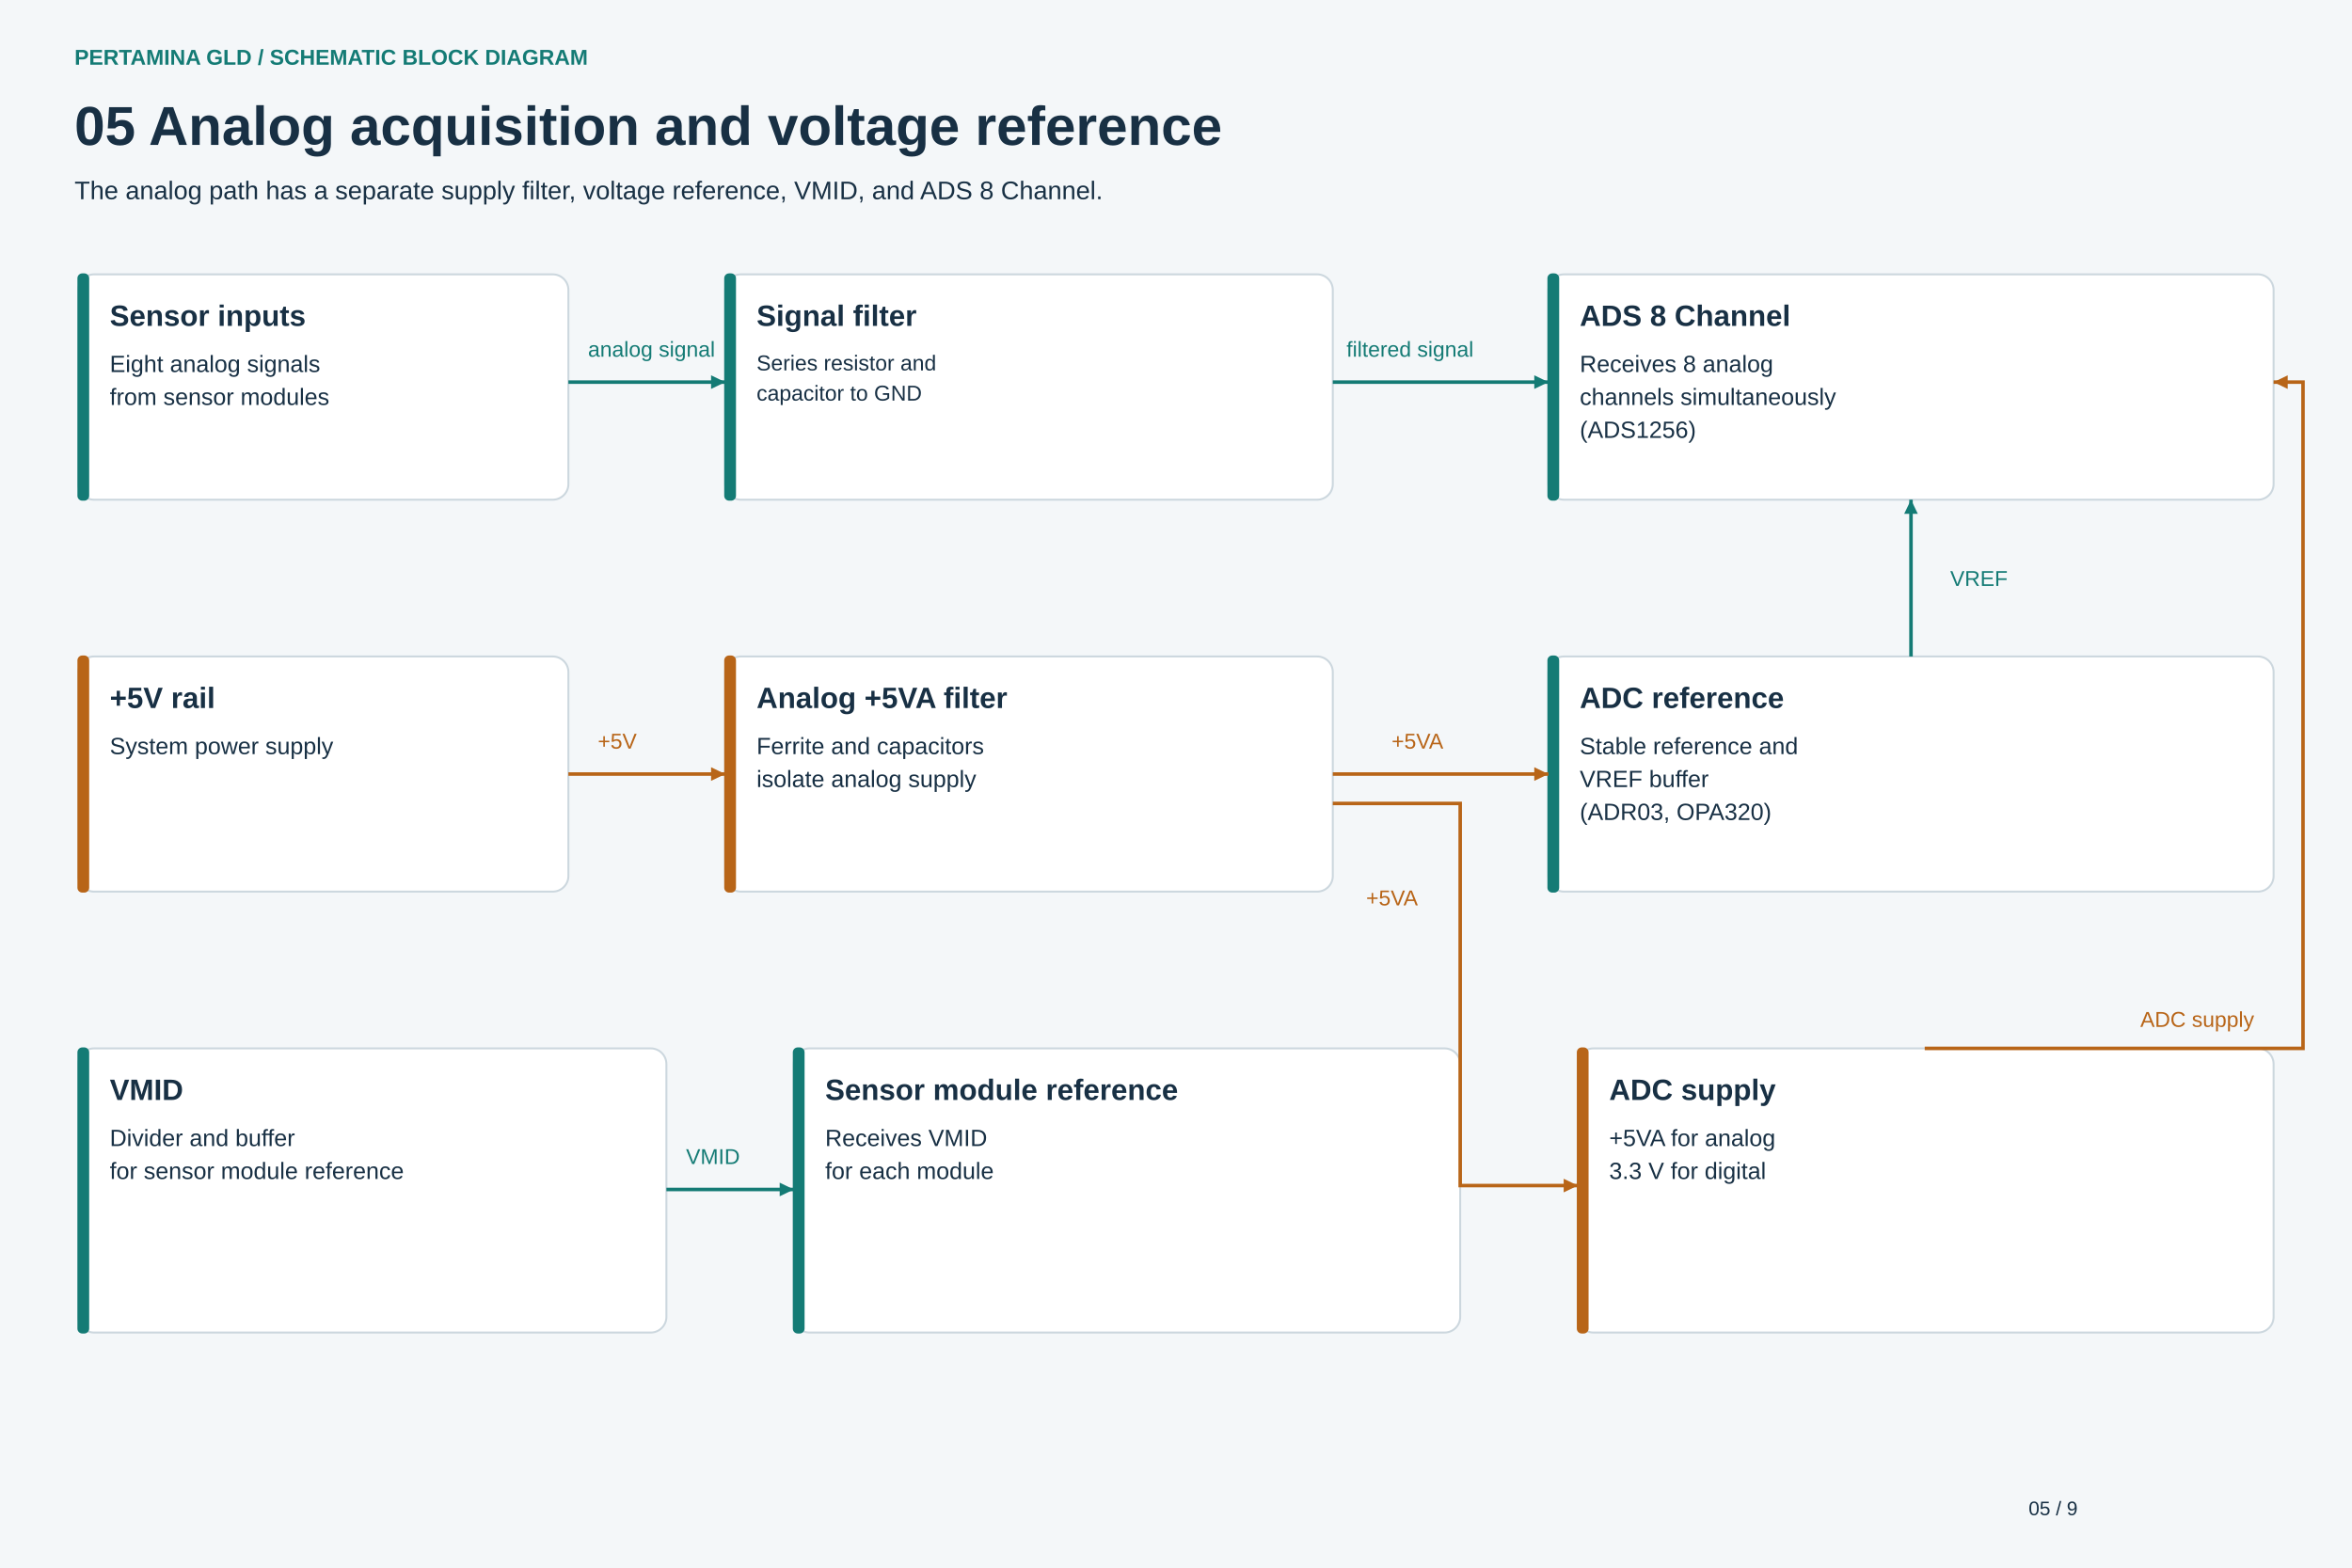
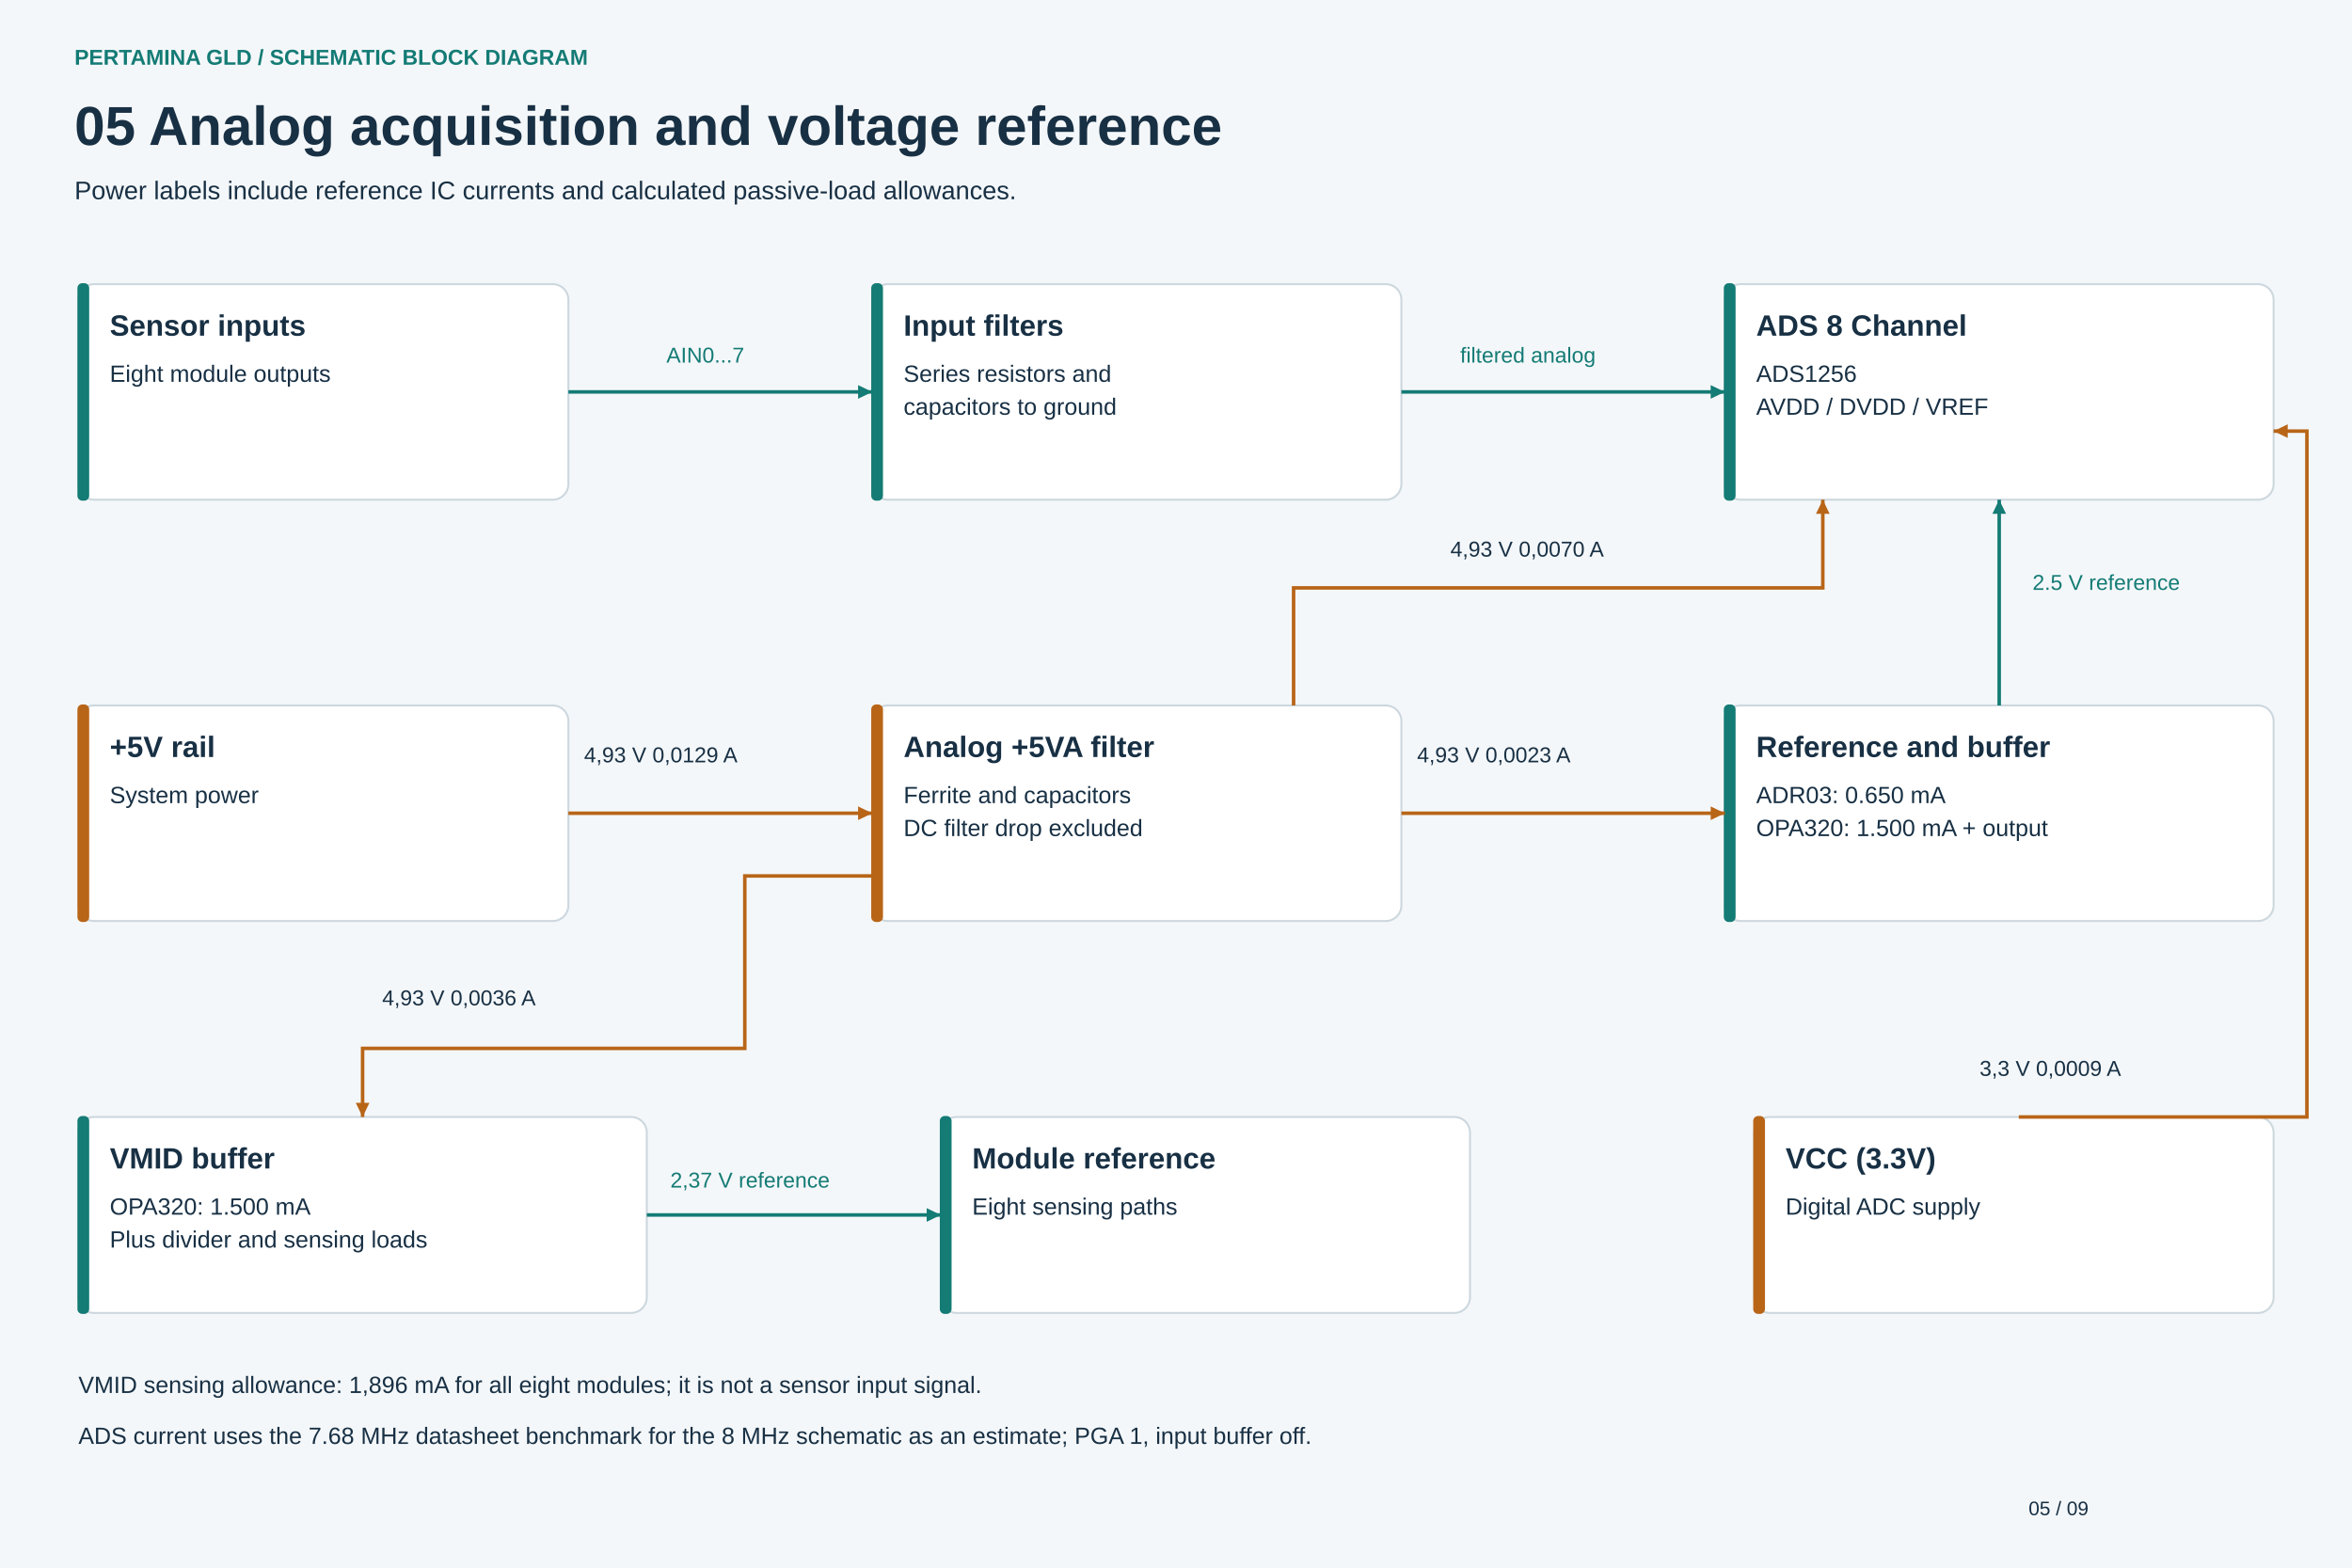
<svg xmlns="http://www.w3.org/2000/svg" viewBox="0 0 1200 800" width="1200" height="800">
  <rect x="0" y="0" width="1200" height="800" rx="0" fill="#F4F7F9" stroke="#F4F7F9" />
  <text x="38" y="33.02" font-family="Arial,sans-serif" font-size="11" font-weight="700" fill="#147B75">PERTAMINA GLD   /   SCHEMATIC BLOCK DIAGRAM</text>
  <text x="38" y="73.96" font-family="Arial,sans-serif" font-size="28" font-weight="700" fill="#183044">05  Analog acquisition and voltage reference</text>
-   <text x="38" y="101.66" font-family="Arial,sans-serif" font-size="13" font-weight="400" fill="#183044">The analog path has a separate supply filter, voltage reference, VMID, and ADS 8 Channel.</text>
-   <rect x="40" y="140" width="250" height="115" rx="8" fill="white" stroke="#CCD7DE" />
-   <rect x="40" y="140" width="5" height="115" rx="2" fill="#147B75" stroke="#147B75" />
-   <text x="56" y="166.3" font-family="Arial,sans-serif" font-size="15" font-weight="700" fill="#183044">Sensor inputs</text>
-   <text x="56" y="189.84" font-family="Arial,sans-serif" font-size="12" font-weight="400" fill="#183044">Eight analog signals</text>
-   <text x="56" y="206.64" font-family="Arial,sans-serif" font-size="12" font-weight="400" fill="#183044">from sensor modules</text>
-   <rect x="370" y="140" width="310" height="115" rx="8" fill="white" stroke="#CCD7DE" />
-   <rect x="370" y="140" width="5" height="115" rx="2" fill="#147B75" stroke="#147B75" />
-   <text x="386" y="166.3" font-family="Arial,sans-serif" font-size="15" font-weight="700" fill="#183044">Signal filter</text>
-   <text x="386" y="189.02" font-family="Arial,sans-serif" font-size="11" font-weight="400" fill="#183044">Series resistor and</text>
-   <text x="386" y="204.42" font-family="Arial,sans-serif" font-size="11" font-weight="400" fill="#183044">capacitor to GND</text>
-   <rect x="790" y="140" width="370" height="115" rx="8" fill="white" stroke="#CCD7DE" />
-   <rect x="790" y="140" width="5" height="115" rx="2" fill="#147B75" stroke="#147B75" />
-   <text x="806" y="166.3" font-family="Arial,sans-serif" font-size="15" font-weight="700" fill="#183044">ADS 8 Channel</text>
-   <text x="806" y="189.84" font-family="Arial,sans-serif" font-size="12" font-weight="400" fill="#183044">Receives 8 analog</text>
-   <text x="806" y="206.64" font-family="Arial,sans-serif" font-size="12" font-weight="400" fill="#183044">channels simultaneously</text>
-   <text x="806" y="223.44" font-family="Arial,sans-serif" font-size="12" font-weight="400" fill="#183044">(ADS1256)</text>
-   <polyline points="290,195 370,195" fill="none" stroke="#147B75" stroke-width="1.8" />
-   <polygon points="370,195 362.796,198.48 362.796,191.52" fill="#147B75" />
-   <rect x="297" y="171" width="70.829" height="16" rx="2" fill="#F4F7F9" stroke="#F4F7F9" />
-   <text x="300" y="182.02" font-family="Arial,sans-serif" font-size="11" font-weight="400" fill="#147B75">analog signal</text>
-   <polyline points="680,195 790,195" fill="none" stroke="#147B75" stroke-width="1.8" />
-   <polygon points="790,195 782.796,198.48 782.796,191.52" fill="#147B75" />
-   <rect x="684" y="171" width="70.813" height="16" rx="2" fill="#F4F7F9" stroke="#F4F7F9" />
-   <text x="687" y="182.02" font-family="Arial,sans-serif" font-size="11" font-weight="400" fill="#147B75">filtered signal</text>
-   <rect x="40" y="335" width="250" height="120" rx="8" fill="white" stroke="#CCD7DE" />
-   <rect x="40" y="335" width="5" height="120" rx="2" fill="#B86518" stroke="#B86518" />
-   <text x="56" y="361.3" font-family="Arial,sans-serif" font-size="15" font-weight="700" fill="#183044">+5V rail</text>
-   <text x="56" y="384.84" font-family="Arial,sans-serif" font-size="12" font-weight="400" fill="#183044">System power supply</text>
-   <rect x="370" y="335" width="310" height="120" rx="8" fill="white" stroke="#CCD7DE" />
-   <rect x="370" y="335" width="5" height="120" rx="2" fill="#B86518" stroke="#B86518" />
-   <text x="386" y="361.3" font-family="Arial,sans-serif" font-size="15" font-weight="700" fill="#183044">Analog +5VA filter</text>
-   <text x="386" y="384.84" font-family="Arial,sans-serif" font-size="12" font-weight="400" fill="#183044">Ferrite and capacitors</text>
-   <text x="386" y="401.64" font-family="Arial,sans-serif" font-size="12" font-weight="400" fill="#183044">isolate analog supply</text>
-   <rect x="790" y="335" width="370" height="120" rx="8" fill="white" stroke="#CCD7DE" />
-   <rect x="790" y="335" width="5" height="120" rx="2" fill="#147B75" stroke="#147B75" />
-   <text x="806" y="361.3" font-family="Arial,sans-serif" font-size="15" font-weight="700" fill="#183044">ADC reference</text>
-   <text x="806" y="384.84" font-family="Arial,sans-serif" font-size="12" font-weight="400" fill="#183044">Stable reference and</text>
-   <text x="806" y="401.64" font-family="Arial,sans-serif" font-size="12" font-weight="400" fill="#183044">VREF buffer</text>
-   <text x="806" y="418.44" font-family="Arial,sans-serif" font-size="12" font-weight="400" fill="#183044">(ADR03, OPA320)</text>
-   <polyline points="290,395 370,395" fill="none" stroke="#B86518" stroke-width="1.8" />
-   <polygon points="370,395 362.796,398.48 362.796,391.52" fill="#B86518" />
-   <rect x="302" y="371" width="25.878" height="16" rx="2" fill="#F4F7F9" stroke="#F4F7F9" />
-   <text x="305" y="382.02" font-family="Arial,sans-serif" font-size="11" font-weight="400" fill="#B86518">+5V</text>
-   <polyline points="680,395 790,395" fill="none" stroke="#B86518" stroke-width="1.8" />
-   <polygon points="790,395 782.796,398.48 782.796,391.52" fill="#B86518" />
-   <rect x="707" y="371" width="33.215" height="16" rx="2" fill="#F4F7F9" stroke="#F4F7F9" />
-   <text x="710" y="382.02" font-family="Arial,sans-serif" font-size="11" font-weight="400" fill="#B86518">+5VA</text>
-   <polyline points="975,335 975,285 975,255" fill="none" stroke="#147B75" stroke-width="1.8" />
-   <polygon points="975,255 978.48,262.204 971.52,262.204" fill="#147B75" />
-   <rect x="992" y="288" width="35.337" height="16" rx="2" fill="#F4F7F9" stroke="#F4F7F9" />
-   <text x="995" y="299.02" font-family="Arial,sans-serif" font-size="11" font-weight="400" fill="#147B75">VREF</text>
-   <rect x="40" y="535" width="300" height="145" rx="8" fill="white" stroke="#CCD7DE" />
-   <rect x="40" y="535" width="5" height="145" rx="2" fill="#147B75" stroke="#147B75" />
-   <text x="56" y="561.3" font-family="Arial,sans-serif" font-size="15" font-weight="700" fill="#183044">VMID</text>
-   <text x="56" y="584.84" font-family="Arial,sans-serif" font-size="12" font-weight="400" fill="#183044">Divider and buffer</text>
-   <text x="56" y="601.64" font-family="Arial,sans-serif" font-size="12" font-weight="400" fill="#183044">for sensor module reference</text>
-   <rect x="405" y="535" width="340" height="145" rx="8" fill="white" stroke="#CCD7DE" />
-   <rect x="405" y="535" width="5" height="145" rx="2" fill="#147B75" stroke="#147B75" />
-   <text x="421" y="561.3" font-family="Arial,sans-serif" font-size="15" font-weight="700" fill="#183044">Sensor module reference</text>
-   <text x="421" y="584.84" font-family="Arial,sans-serif" font-size="12" font-weight="400" fill="#183044">Receives VMID</text>
-   <text x="421" y="601.64" font-family="Arial,sans-serif" font-size="12" font-weight="400" fill="#183044">for each module</text>
-   <rect x="805" y="535" width="355" height="145" rx="8" fill="white" stroke="#CCD7DE" />
-   <rect x="805" y="535" width="5" height="145" rx="2" fill="#B86518" stroke="#B86518" />
-   <text x="821" y="561.3" font-family="Arial,sans-serif" font-size="15" font-weight="700" fill="#183044">ADC supply</text>
-   <text x="821" y="584.84" font-family="Arial,sans-serif" font-size="12" font-weight="400" fill="#183044">+5VA for analog</text>
-   <text x="821" y="601.64" font-family="Arial,sans-serif" font-size="12" font-weight="400" fill="#183044">3.3 V for digital</text>
-   <polyline points="340,607 405,607" fill="none" stroke="#147B75" stroke-width="1.8" />
-   <polygon points="405,607 397.796,610.48 397.796,603.52" fill="#147B75" />
-   <rect x="347" y="583" width="33.5" height="16" rx="2" fill="#F4F7F9" stroke="#F4F7F9" />
-   <text x="350" y="594.02" font-family="Arial,sans-serif" font-size="11" font-weight="400" fill="#147B75">VMID</text>
-   <polyline points="680,410 745,410 745,605 805,605" fill="none" stroke="#B86518" stroke-width="1.8" />
-   <polygon points="805,605 797.796,608.48 797.796,601.52" fill="#B86518" />
-   <rect x="694" y="451" width="33.215" height="16" rx="2" fill="#F4F7F9" stroke="#F4F7F9" />
-   <text x="697" y="462.02" font-family="Arial,sans-serif" font-size="11" font-weight="400" fill="#B86518">+5VA</text>
-   <polyline points="982,535 1175,535 1175,195 1160,195" fill="none" stroke="#B86518" stroke-width="1.8" />
-   <polygon points="1160,195 1167.204,191.52 1167.204,198.48" fill="#B86518" />
-   <rect x="1089" y="513" width="64.078" height="16" rx="2" fill="#F4F7F9" stroke="#F4F7F9" />
-   <text x="1092" y="524.02" font-family="Arial,sans-serif" font-size="11" font-weight="400" fill="#B86518">ADC supply</text>
-   <text x="1035" y="773.2" font-family="Arial,sans-serif" font-size="10" font-weight="400" fill="#183044">05 / 9</text>
+   <text x="38" y="101.66" font-family="Arial,sans-serif" font-size="13" font-weight="400" fill="#183044">Power labels include reference IC currents and calculated passive-load allowances.</text>
+   <rect x="40" y="145" width="250" height="110" rx="8" fill="white" stroke="#CCD7DE" />
+   <rect x="40" y="145" width="5" height="110" rx="2" fill="#147B75" stroke="#147B75" />
+   <text x="56" y="171.3" font-family="Arial,sans-serif" font-size="15" font-weight="700" fill="#183044">Sensor inputs</text>
+   <text x="56" y="194.84" font-family="Arial,sans-serif" font-size="12" font-weight="400" fill="#183044">Eight module outputs</text>
+   <rect x="445" y="145" width="270" height="110" rx="8" fill="white" stroke="#CCD7DE" />
+   <rect x="445" y="145" width="5" height="110" rx="2" fill="#147B75" stroke="#147B75" />
+   <text x="461" y="171.3" font-family="Arial,sans-serif" font-size="15" font-weight="700" fill="#183044">Input filters</text>
+   <text x="461" y="194.84" font-family="Arial,sans-serif" font-size="12" font-weight="400" fill="#183044">Series resistors and</text>
+   <text x="461" y="211.64" font-family="Arial,sans-serif" font-size="12" font-weight="400" fill="#183044">capacitors to ground</text>
+   <rect x="880" y="145" width="280" height="110" rx="8" fill="white" stroke="#CCD7DE" />
+   <rect x="880" y="145" width="5" height="110" rx="2" fill="#147B75" stroke="#147B75" />
+   <text x="896" y="171.3" font-family="Arial,sans-serif" font-size="15" font-weight="700" fill="#183044">ADS 8 Channel</text>
+   <text x="896" y="194.84" font-family="Arial,sans-serif" font-size="12" font-weight="400" fill="#183044">ADS1256</text>
+   <text x="896" y="211.64" font-family="Arial,sans-serif" font-size="12" font-weight="400" fill="#183044">AVDD / DVDD / VREF</text>
+   <polyline points="290,200 445,200" fill="none" stroke="#147B75" stroke-width="1.8" />
+   <polygon points="445,200 437.796,203.48 437.796,196.52" fill="#147B75" />
+   <rect x="337" y="174" width="45.741" height="16" rx="2" fill="#F4F7F9" stroke="#F4F7F9" />
+   <text x="340" y="185.02" font-family="Arial,sans-serif" font-size="11" font-weight="400" fill="#147B75">AIN0...7</text>
+   <polyline points="715,200 880,200" fill="none" stroke="#147B75" stroke-width="1.8" />
+   <polygon points="880,200 872.796,203.48 872.796,196.52" fill="#147B75" />
+   <rect x="742" y="174" width="75.104" height="16" rx="2" fill="#F4F7F9" stroke="#F4F7F9" />
+   <text x="745" y="185.02" font-family="Arial,sans-serif" font-size="11" font-weight="400" fill="#147B75">filtered analog</text>
+   <rect x="40" y="360" width="250" height="110" rx="8" fill="white" stroke="#CCD7DE" />
+   <rect x="40" y="360" width="5" height="110" rx="2" fill="#B86518" stroke="#B86518" />
+   <text x="56" y="386.3" font-family="Arial,sans-serif" font-size="15" font-weight="700" fill="#183044">+5V rail</text>
+   <text x="56" y="409.84" font-family="Arial,sans-serif" font-size="12" font-weight="400" fill="#183044">System power</text>
+   <rect x="445" y="360" width="270" height="110" rx="8" fill="white" stroke="#CCD7DE" />
+   <rect x="445" y="360" width="5" height="110" rx="2" fill="#B86518" stroke="#B86518" />
+   <text x="461" y="386.3" font-family="Arial,sans-serif" font-size="15" font-weight="700" fill="#183044">Analog +5VA filter</text>
+   <text x="461" y="409.84" font-family="Arial,sans-serif" font-size="12" font-weight="400" fill="#183044">Ferrite and capacitors</text>
+   <text x="461" y="426.64" font-family="Arial,sans-serif" font-size="12" font-weight="400" fill="#183044">DC filter drop excluded</text>
+   <rect x="880" y="360" width="280" height="110" rx="8" fill="white" stroke="#CCD7DE" />
+   <rect x="880" y="360" width="5" height="110" rx="2" fill="#147B75" stroke="#147B75" />
+   <text x="896" y="386.3" font-family="Arial,sans-serif" font-size="15" font-weight="700" fill="#183044">Reference and buffer</text>
+   <text x="896" y="409.84" font-family="Arial,sans-serif" font-size="12" font-weight="400" fill="#183044">ADR03: 0.650 mA</text>
+   <text x="896" y="426.64" font-family="Arial,sans-serif" font-size="12" font-weight="400" fill="#183044">OPA320: 1.500 mA + output</text>
+   <polyline points="290,415 445,415" fill="none" stroke="#B86518" stroke-width="1.8" />
+   <polygon points="445,415 437.796,418.48 437.796,411.52" fill="#B86518" />
+   <rect x="295" y="378" width="84.896" height="15" rx="2" fill="#F4F7F9" stroke="#F4F7F9" />
+   <text x="298" y="389.02" font-family="Arial,sans-serif" font-size="11" font-weight="400" fill="#183044">4,93 V 0,0129 A</text>
+   <polyline points="715,415 880,415" fill="none" stroke="#B86518" stroke-width="1.8" />
+   <polygon points="880,415 872.796,418.48 872.796,411.52" fill="#B86518" />
+   <rect x="720" y="378" width="84.896" height="15" rx="2" fill="#F4F7F9" stroke="#F4F7F9" />
+   <text x="723" y="389.02" font-family="Arial,sans-serif" font-size="11" font-weight="400" fill="#183044">4,93 V 0,0023 A</text>
+   <polyline points="1020,360 1020,255" fill="none" stroke="#147B75" stroke-width="1.8" />
+   <polygon points="1020,255 1023.48,262.204 1016.52,262.204" fill="#147B75" />
+   <rect x="1034" y="290" width="81.211" height="16" rx="2" fill="#F4F7F9" stroke="#F4F7F9" />
+   <text x="1037" y="301.02" font-family="Arial,sans-serif" font-size="11" font-weight="400" fill="#147B75">2.5 V reference</text>
+   <rect x="40" y="570" width="290" height="100" rx="8" fill="white" stroke="#CCD7DE" />
+   <rect x="40" y="570" width="5" height="100" rx="2" fill="#147B75" stroke="#147B75" />
+   <text x="56" y="596.3" font-family="Arial,sans-serif" font-size="15" font-weight="700" fill="#183044">VMID buffer</text>
+   <text x="56" y="619.84" font-family="Arial,sans-serif" font-size="12" font-weight="400" fill="#183044">OPA320: 1.500 mA</text>
+   <text x="56" y="636.64" font-family="Arial,sans-serif" font-size="12" font-weight="400" fill="#183044">Plus divider and sensing loads</text>
+   <rect x="480" y="570" width="270" height="100" rx="8" fill="white" stroke="#CCD7DE" />
+   <rect x="480" y="570" width="5" height="100" rx="2" fill="#147B75" stroke="#147B75" />
+   <text x="496" y="596.3" font-family="Arial,sans-serif" font-size="15" font-weight="700" fill="#183044">Module reference</text>
+   <text x="496" y="619.84" font-family="Arial,sans-serif" font-size="12" font-weight="400" fill="#183044">Eight sensing paths</text>
+   <rect x="895" y="570" width="265" height="100" rx="8" fill="white" stroke="#CCD7DE" />
+   <rect x="895" y="570" width="5" height="100" rx="2" fill="#B86518" stroke="#B86518" />
+   <text x="911" y="596.3" font-family="Arial,sans-serif" font-size="15" font-weight="700" fill="#183044">VCC (3.3V)</text>
+   <text x="911" y="619.84" font-family="Arial,sans-serif" font-size="12" font-weight="400" fill="#183044">Digital ADC supply</text>
+   <polyline points="445,447 380,447 380,535 185,535 185,570" fill="none" stroke="#B86518" stroke-width="1.8" />
+   <polygon points="185,570 181.52,562.796 188.48,562.796" fill="#B86518" />
+   <rect x="192" y="502" width="84.896" height="15" rx="2" fill="#F4F7F9" stroke="#F4F7F9" />
+   <text x="195" y="513.02" font-family="Arial,sans-serif" font-size="11" font-weight="400" fill="#183044">4,93 V 0,0036 A</text>
+   <polyline points="330,620 480,620" fill="none" stroke="#147B75" stroke-width="1.8" />
+   <polygon points="480,620 472.796,623.48 472.796,616.52" fill="#147B75" />
+   <rect x="339" y="595" width="87.329" height="16" rx="2" fill="#F4F7F9" stroke="#F4F7F9" />
+   <text x="342" y="606.02" font-family="Arial,sans-serif" font-size="11" font-weight="400" fill="#147B75">2,37 V reference</text>
+   <polyline points="660,360 660,300 930,300 930,255" fill="none" stroke="#B86518" stroke-width="1.8" />
+   <polygon points="930,255 933.48,262.204 926.52,262.204" fill="#B86518" />
+   <rect x="737" y="273" width="84.896" height="15" rx="2" fill="#F4F7F9" stroke="#F4F7F9" />
+   <text x="740" y="284.02" font-family="Arial,sans-serif" font-size="11" font-weight="400" fill="#183044">4,93 V 0,0070 A</text>
+   <polyline points="1030,570 1177,570 1177,220 1160,220" fill="none" stroke="#B86518" stroke-width="1.8" />
+   <polygon points="1160,220 1167.204,216.52 1167.204,223.48" fill="#B86518" />
+   <rect x="1007" y="538" width="78.778" height="15" rx="2" fill="#F4F7F9" stroke="#F4F7F9" />
+   <text x="1010" y="549.02" font-family="Arial,sans-serif" font-size="11" font-weight="400" fill="#183044">3,3 V 0,0009 A</text>
+   <rect x="37" y="699" width="467.572" height="16" rx="2" fill="#F4F7F9" stroke="#F4F7F9" />
+   <text x="40" y="710.84" font-family="Arial,sans-serif" font-size="12" font-weight="400" fill="#183044">VMID sensing allowance: 1,896 mA for all eight modules; it is not a sensor input signal.</text>
+   <rect x="37" y="725" width="636.299" height="16" rx="2" fill="#F4F7F9" stroke="#F4F7F9" />
+   <text x="40" y="736.84" font-family="Arial,sans-serif" font-size="12" font-weight="400" fill="#183044">ADS current uses the 7.68 MHz datasheet benchmark for the 8 MHz schematic as an estimate; PGA 1, input buffer off.</text>
+   <text x="1035" y="773.2" font-family="Arial,sans-serif" font-size="10" font-weight="400" fill="#183044">05 / 09</text>
</svg>
